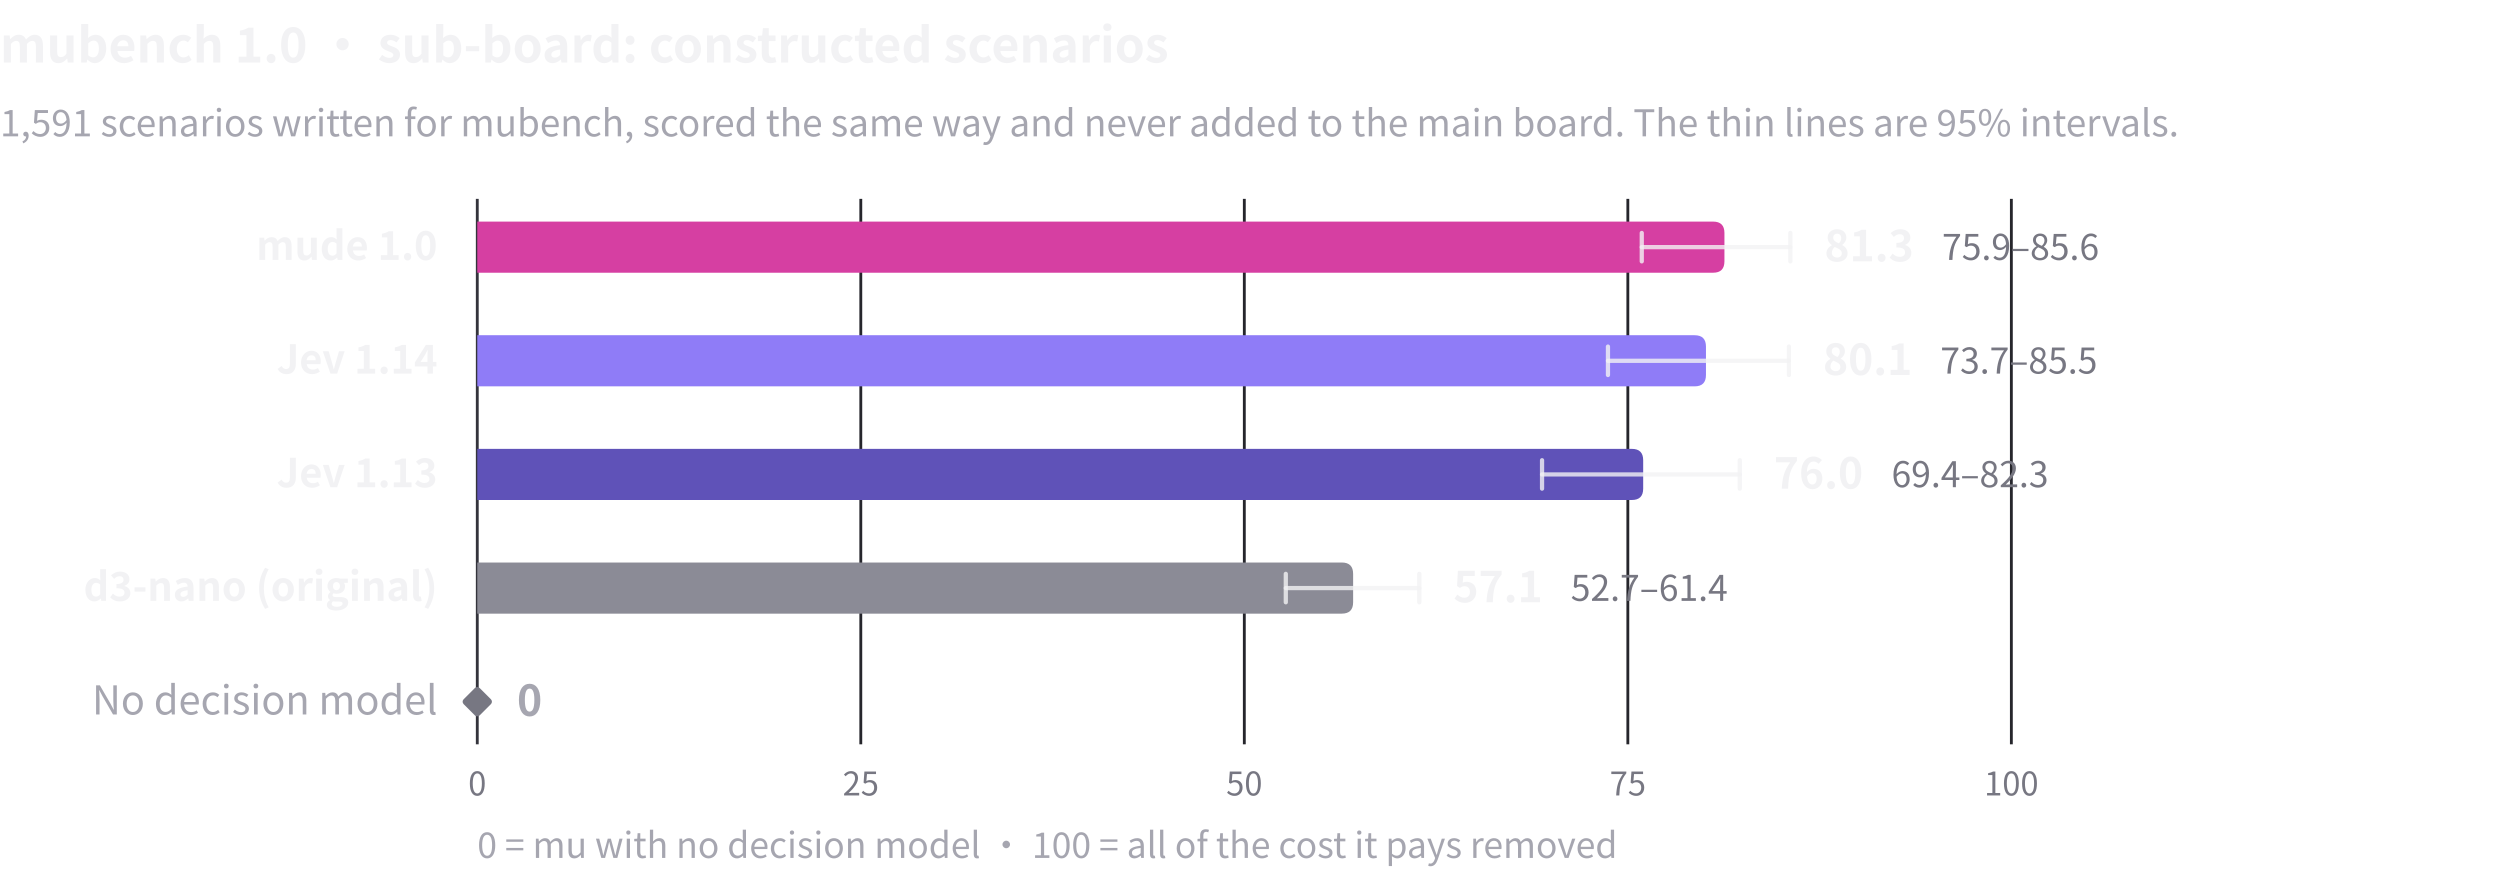
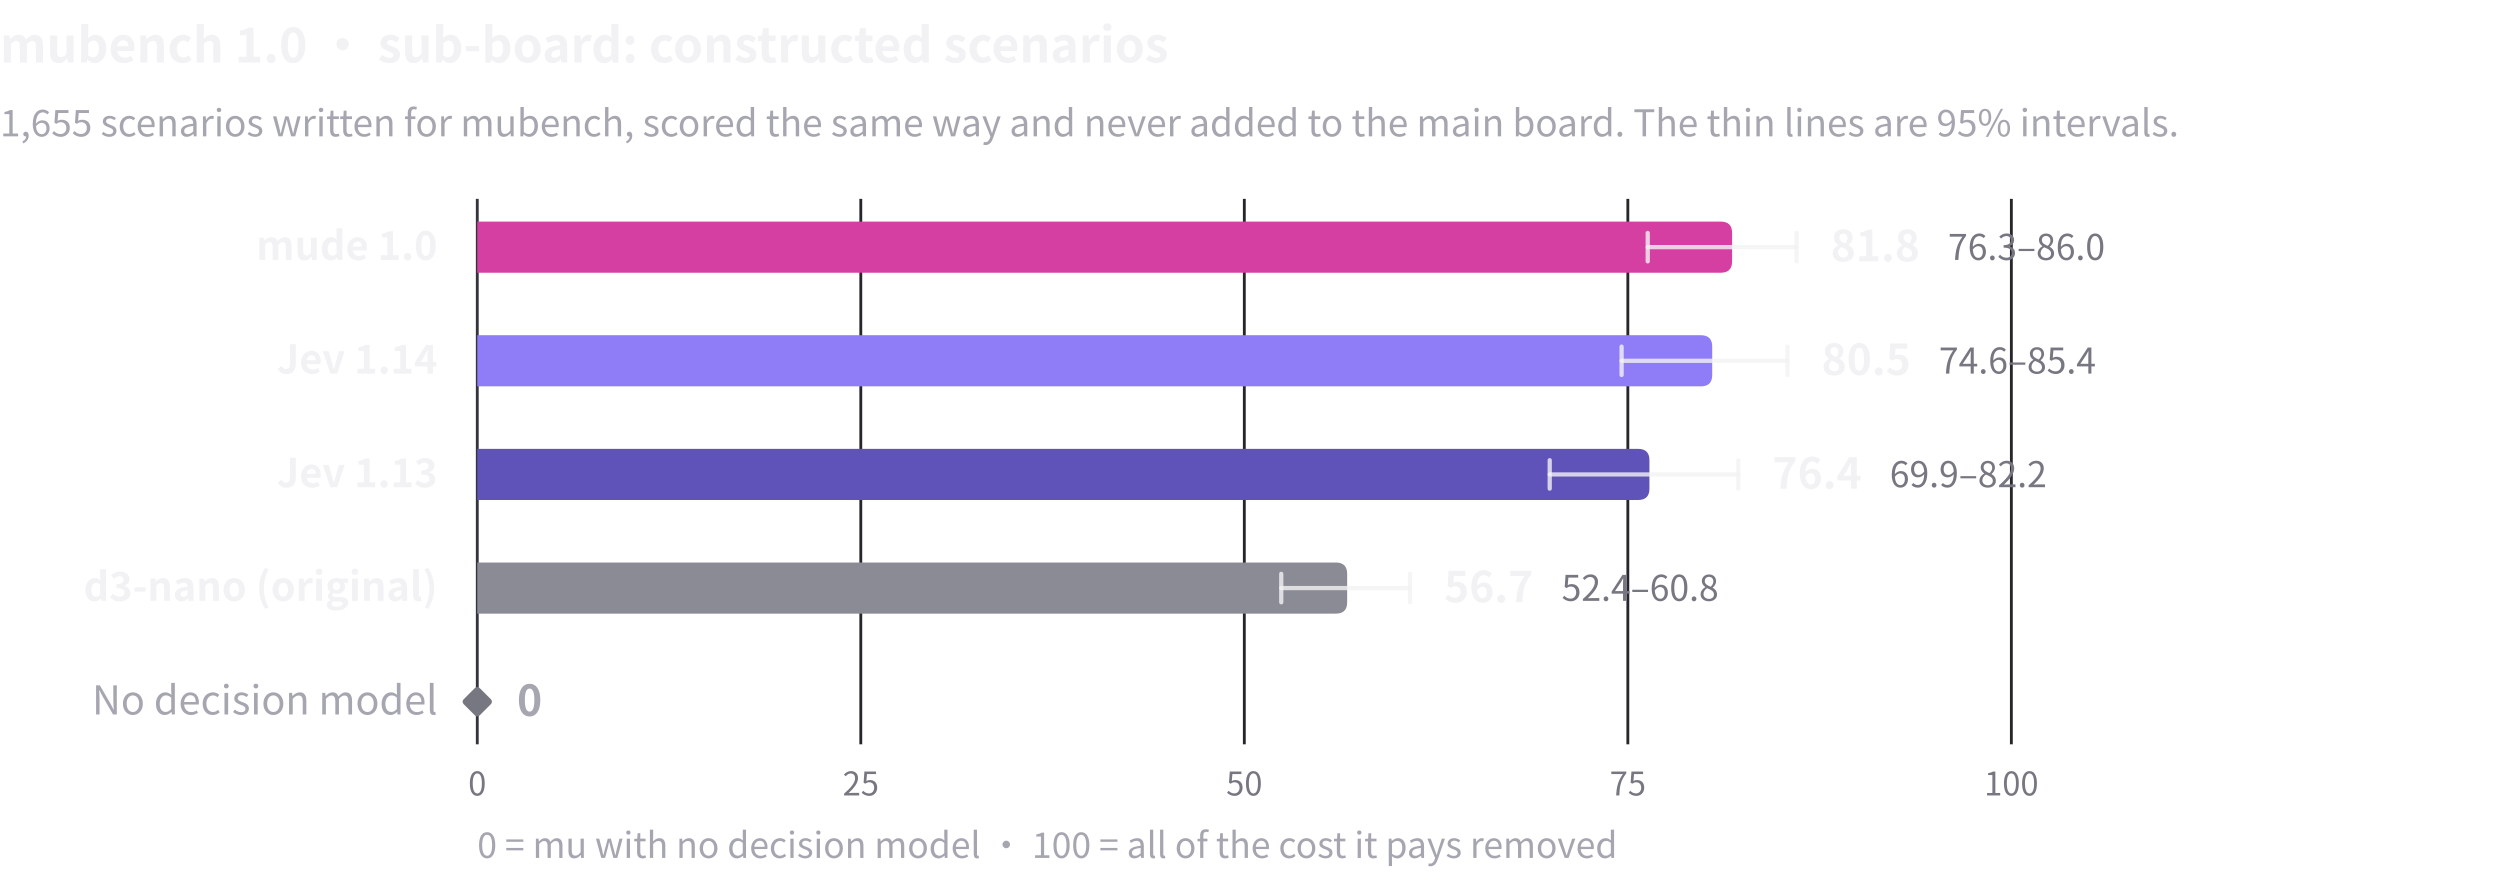
<svg xmlns="http://www.w3.org/2000/svg" width="880" height="312" viewBox="0 0 880 312" role="img" aria-labelledby="t d" font-family="-apple-system, BlinkMacSystemFont, &quot;Segoe UI&quot;, &quot;PingFang SC&quot;, &quot;Hiragino Sans GB&quot;, &quot;Noto Sans CJK SC&quot;, &quot;Noto Sans SC&quot;, &quot;Microsoft YaHei&quot;, &quot;Helvetica Neue&quot;, Arial, sans-serif">
  <text x="0" y="22" font-size="17" font-weight="650" fill="#f2f2f4">mubench 1.0 · sub-board: constructed scenarios</text>
-   <text x="0" y="48" font-size="13" fill="#a6a6b0">1,591 scenarios written for mubench, scored the same way and never added to the main board. The thin lines are 95% intervals.</text>
+   <text x="0" y="48" font-size="13" fill="#a6a6b0">1,655 scenarios written for mubench, scored the same way and never added to the main board. The thin lines are 95% intervals.</text>
  <line x1="168" y1="70" x2="168" y2="262" stroke="#34343c" stroke-width="1" />
  <line x1="303" y1="70" x2="303" y2="262" stroke="#26262c" stroke-width="1" />
  <line x1="438" y1="70" x2="438" y2="262" stroke="#26262c" stroke-width="1" />
  <line x1="573" y1="70" x2="573" y2="262" stroke="#26262c" stroke-width="1" />
  <line x1="708" y1="70" x2="708" y2="262" stroke="#26262c" stroke-width="1" />
  <text x="154" y="91.5" font-size="14" font-weight="600" text-anchor="end" fill="#f2f2f4">mude 1.0</text>
-   <path d="M168,78 H603 Q607,78 607,82 V92 Q607,96 603,96 H168 Z" fill="#d63fa2" />
-   <line x1="577.9" y1="87" x2="630.2" y2="87" stroke="#f2f2f4" stroke-width="1.5" stroke-linecap="round" opacity="0.8" />
-   <line x1="577.9" y1="82" x2="577.9" y2="92" stroke="#f2f2f4" stroke-width="1.5" stroke-linecap="round" opacity="0.8" />
-   <line x1="630.2" y1="82" x2="630.2" y2="92" stroke="#f2f2f4" stroke-width="1.5" stroke-linecap="round" opacity="0.8" />
-   <text x="642.2" y="92" font-size="15" font-weight="650" style="font-variant-numeric: tabular-nums" fill="#f2f2f4">81.3</text>
-   <text x="683.6" y="91.5" font-size="12.5" style="font-variant-numeric: tabular-nums" fill="#777782">75.9–85.6</text>
+   <path d="M168,78 H605.7 Q609.7,78 609.7,82 V92 Q609.7,96 605.7,96 H168 Z" fill="#d63fa2" />
+   <line x1="580" y1="87" x2="632.4" y2="87" stroke="#f2f2f4" stroke-width="1.5" stroke-linecap="round" opacity="0.8" />
+   <line x1="580" y1="82" x2="580" y2="92" stroke="#f2f2f4" stroke-width="1.5" stroke-linecap="round" opacity="0.8" />
+   <line x1="632.4" y1="82" x2="632.4" y2="92" stroke="#f2f2f4" stroke-width="1.5" stroke-linecap="round" opacity="0.8" />
+   <text x="644.4" y="92" font-size="15" font-weight="650" style="font-variant-numeric: tabular-nums" fill="#f2f2f4">81.8</text>
+   <text x="685.7" y="91.5" font-size="12.5" style="font-variant-numeric: tabular-nums" fill="#777782">76.3–86.0</text>
  <text x="154" y="131.5" font-size="14" font-weight="600" text-anchor="end" fill="#f2f2f4">Jev 1.14</text>
-   <path d="M168,118 H596.5 Q600.5,118 600.5,122 V132 Q600.5,136 596.5,136 H168 Z" fill="#8f7cf7" />
-   <line x1="566" y1="127" x2="629.7" y2="127" stroke="#f2f2f4" stroke-width="1.5" stroke-linecap="round" opacity="0.8" />
-   <line x1="566" y1="122" x2="566" y2="132" stroke="#f2f2f4" stroke-width="1.5" stroke-linecap="round" opacity="0.8" />
-   <line x1="629.7" y1="122" x2="629.7" y2="132" stroke="#f2f2f4" stroke-width="1.5" stroke-linecap="round" opacity="0.8" />
-   <text x="641.7" y="132" font-size="15" font-weight="650" style="font-variant-numeric: tabular-nums" fill="#f2f2f4">80.1</text>
-   <text x="683" y="131.5" font-size="12.5" style="font-variant-numeric: tabular-nums" fill="#777782">73.7–85.5</text>
+   <path d="M168,118 H598.7 Q602.7,118 602.7,122 V132 Q602.7,136 598.7,136 H168 Z" fill="#8f7cf7" />
+   <line x1="570.8" y1="127" x2="629.2" y2="127" stroke="#f2f2f4" stroke-width="1.5" stroke-linecap="round" opacity="0.8" />
+   <line x1="570.8" y1="122" x2="570.8" y2="132" stroke="#f2f2f4" stroke-width="1.5" stroke-linecap="round" opacity="0.8" />
+   <line x1="629.2" y1="122" x2="629.2" y2="132" stroke="#f2f2f4" stroke-width="1.5" stroke-linecap="round" opacity="0.8" />
+   <text x="641.2" y="132" font-size="15" font-weight="650" style="font-variant-numeric: tabular-nums" fill="#f2f2f4">80.5</text>
+   <text x="682.5" y="131.5" font-size="12.5" style="font-variant-numeric: tabular-nums" fill="#777782">74.6–85.4</text>
  <text x="154" y="171.5" font-size="14" font-weight="600" text-anchor="end" fill="#f2f2f4">Jev 1.13</text>
-   <path d="M168,158 H574.4 Q578.4,158 578.4,162 V172 Q578.4,176 574.4,176 H168 Z" fill="#5f52b8" />
-   <line x1="542.8" y1="167" x2="612.4" y2="167" stroke="#f2f2f4" stroke-width="1.5" stroke-linecap="round" opacity="0.8" />
-   <line x1="542.8" y1="162" x2="542.8" y2="172" stroke="#f2f2f4" stroke-width="1.5" stroke-linecap="round" opacity="0.8" />
-   <line x1="612.4" y1="162" x2="612.4" y2="172" stroke="#f2f2f4" stroke-width="1.5" stroke-linecap="round" opacity="0.8" />
-   <text x="624.4" y="172" font-size="15" font-weight="650" style="font-variant-numeric: tabular-nums" fill="#f2f2f4">76.0</text>
-   <text x="665.8" y="171.5" font-size="12.5" style="font-variant-numeric: tabular-nums" fill="#777782">69.4–82.3</text>
+   <path d="M168,158 H576.6 Q580.6,158 580.6,162 V172 Q580.6,176 576.6,176 H168 Z" fill="#5f52b8" />
+   <line x1="545.5" y1="167" x2="611.9" y2="167" stroke="#f2f2f4" stroke-width="1.5" stroke-linecap="round" opacity="0.8" />
+   <line x1="545.5" y1="162" x2="545.5" y2="172" stroke="#f2f2f4" stroke-width="1.5" stroke-linecap="round" opacity="0.8" />
+   <line x1="611.9" y1="162" x2="611.9" y2="172" stroke="#f2f2f4" stroke-width="1.5" stroke-linecap="round" opacity="0.8" />
+   <text x="623.9" y="172" font-size="15" font-weight="650" style="font-variant-numeric: tabular-nums" fill="#f2f2f4">76.4</text>
+   <text x="665.2" y="171.5" font-size="12.5" style="font-variant-numeric: tabular-nums" fill="#777782">69.9–82.2</text>
  <text x="154" y="211.5" font-size="14" font-weight="600" text-anchor="end" fill="#f2f2f4">d3-nano (original)</text>
-   <path d="M168,198 H472.3 Q476.3,198 476.3,202 V212 Q476.3,216 472.3,216 H168 Z" fill="#8b8b96" />
-   <line x1="452.6" y1="207" x2="499.6" y2="207" stroke="#f2f2f4" stroke-width="1.5" stroke-linecap="round" opacity="0.8" />
-   <line x1="452.6" y1="202" x2="452.6" y2="212" stroke="#f2f2f4" stroke-width="1.5" stroke-linecap="round" opacity="0.8" />
-   <line x1="499.6" y1="202" x2="499.6" y2="212" stroke="#f2f2f4" stroke-width="1.5" stroke-linecap="round" opacity="0.8" />
-   <text x="511.6" y="212" font-size="15" font-weight="650" style="font-variant-numeric: tabular-nums" fill="#f2f2f4">57.1</text>
-   <text x="552.9" y="211.5" font-size="12.5" style="font-variant-numeric: tabular-nums" fill="#777782">52.7–61.4</text>
+   <path d="M168,198 H470.2 Q474.2,198 474.2,202 V212 Q474.2,216 470.2,216 H168 Z" fill="#8b8b96" />
+   <line x1="451" y1="207" x2="496.3" y2="207" stroke="#f2f2f4" stroke-width="1.5" stroke-linecap="round" opacity="0.8" />
+   <line x1="451" y1="202" x2="451" y2="212" stroke="#f2f2f4" stroke-width="1.5" stroke-linecap="round" opacity="0.8" />
+   <line x1="496.3" y1="202" x2="496.3" y2="212" stroke="#f2f2f4" stroke-width="1.5" stroke-linecap="round" opacity="0.8" />
+   <text x="508.3" y="212" font-size="15" font-weight="650" style="font-variant-numeric: tabular-nums" fill="#f2f2f4">56.7</text>
+   <text x="549.7" y="211.5" font-size="12.5" style="font-variant-numeric: tabular-nums" fill="#777782">52.4–60.8</text>
  <text x="154" y="251.5" font-size="14" font-weight="500" text-anchor="end" fill="#a6a6b0">No decision model</text>
  <rect x="164" y="243" width="8" height="8" rx="1.2" fill="#777782" transform="rotate(45 168 247)" />
  <text x="182" y="252" font-size="15" font-weight="650" style="font-variant-numeric: tabular-nums" fill="#a6a6b0">0</text>
  <text x="168" y="280" font-size="11.5" text-anchor="middle" style="font-variant-numeric: tabular-nums" fill="#777782">0</text>
  <text x="303" y="280" font-size="11.5" text-anchor="middle" style="font-variant-numeric: tabular-nums" fill="#777782">25</text>
  <text x="438" y="280" font-size="11.5" text-anchor="middle" style="font-variant-numeric: tabular-nums" fill="#777782">50</text>
  <text x="573" y="280" font-size="11.5" text-anchor="middle" style="font-variant-numeric: tabular-nums" fill="#777782">75</text>
  <text x="708" y="280" font-size="11.5" text-anchor="middle" style="font-variant-numeric: tabular-nums" fill="#777782">100</text>
  <text x="168" y="302" font-size="12.5" fill="#a6a6b0">0 = mu with no decision model · 100 = all of the cost it pays removed</text>
</svg>
